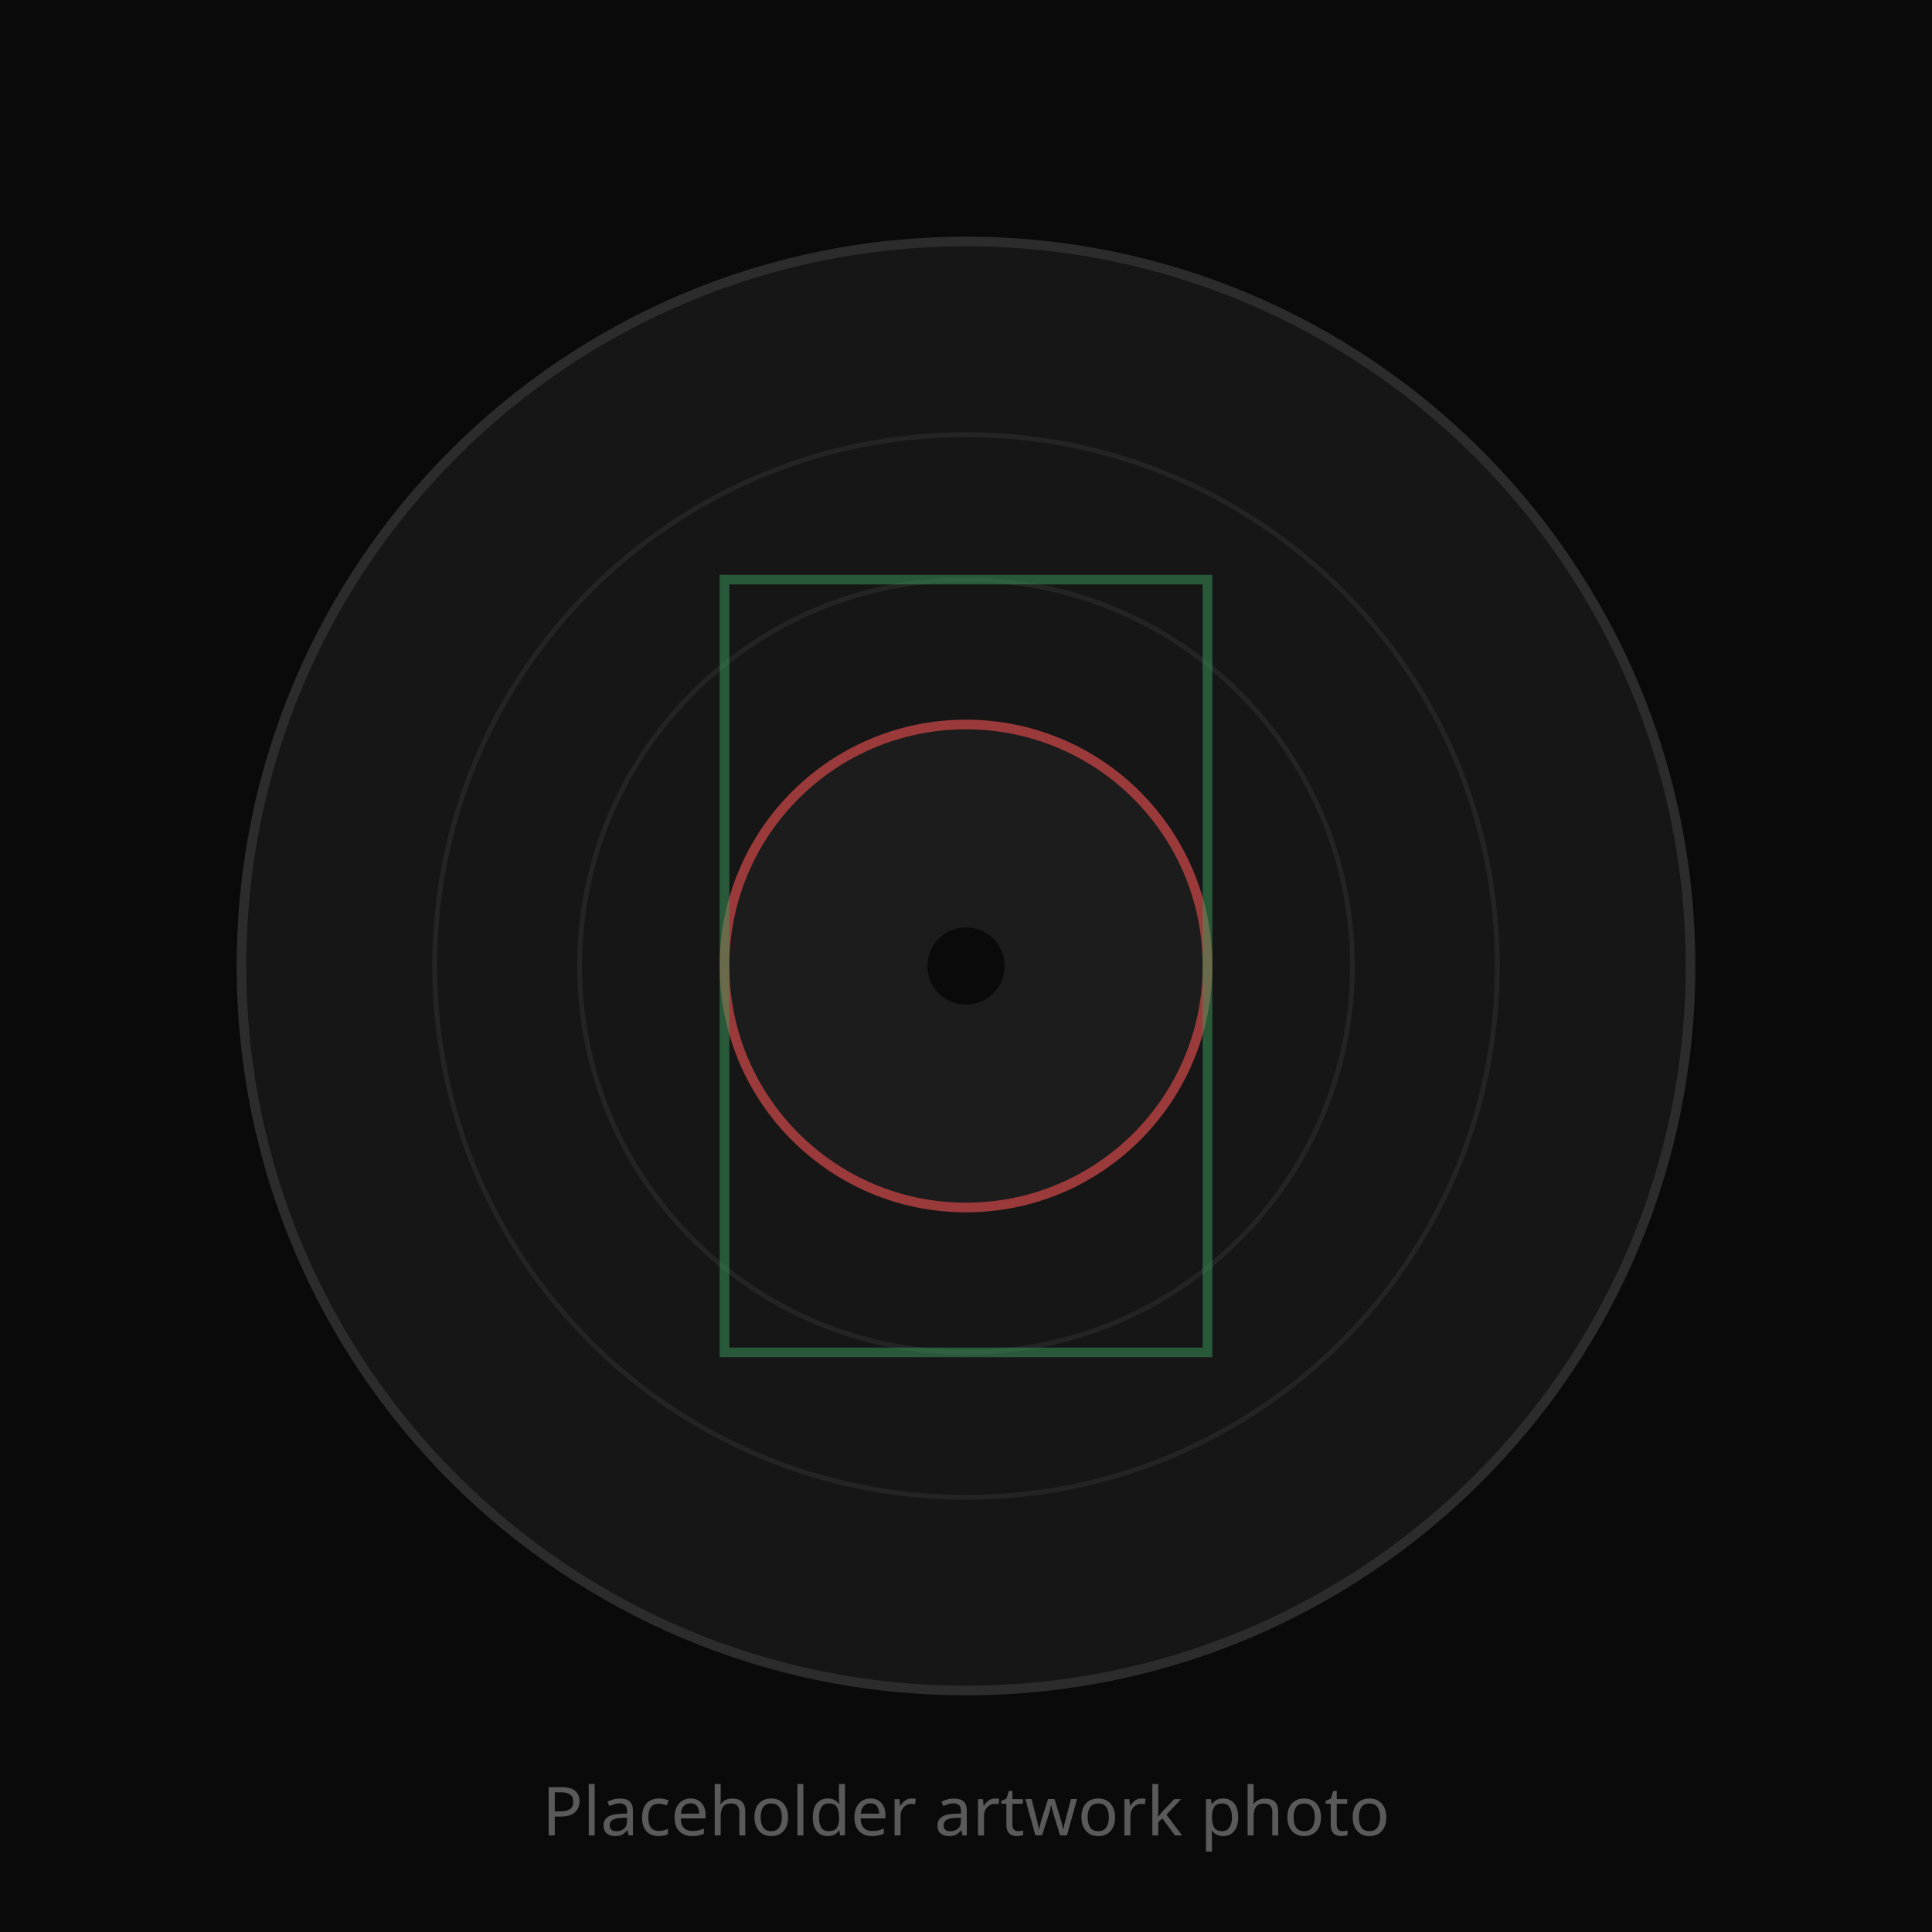
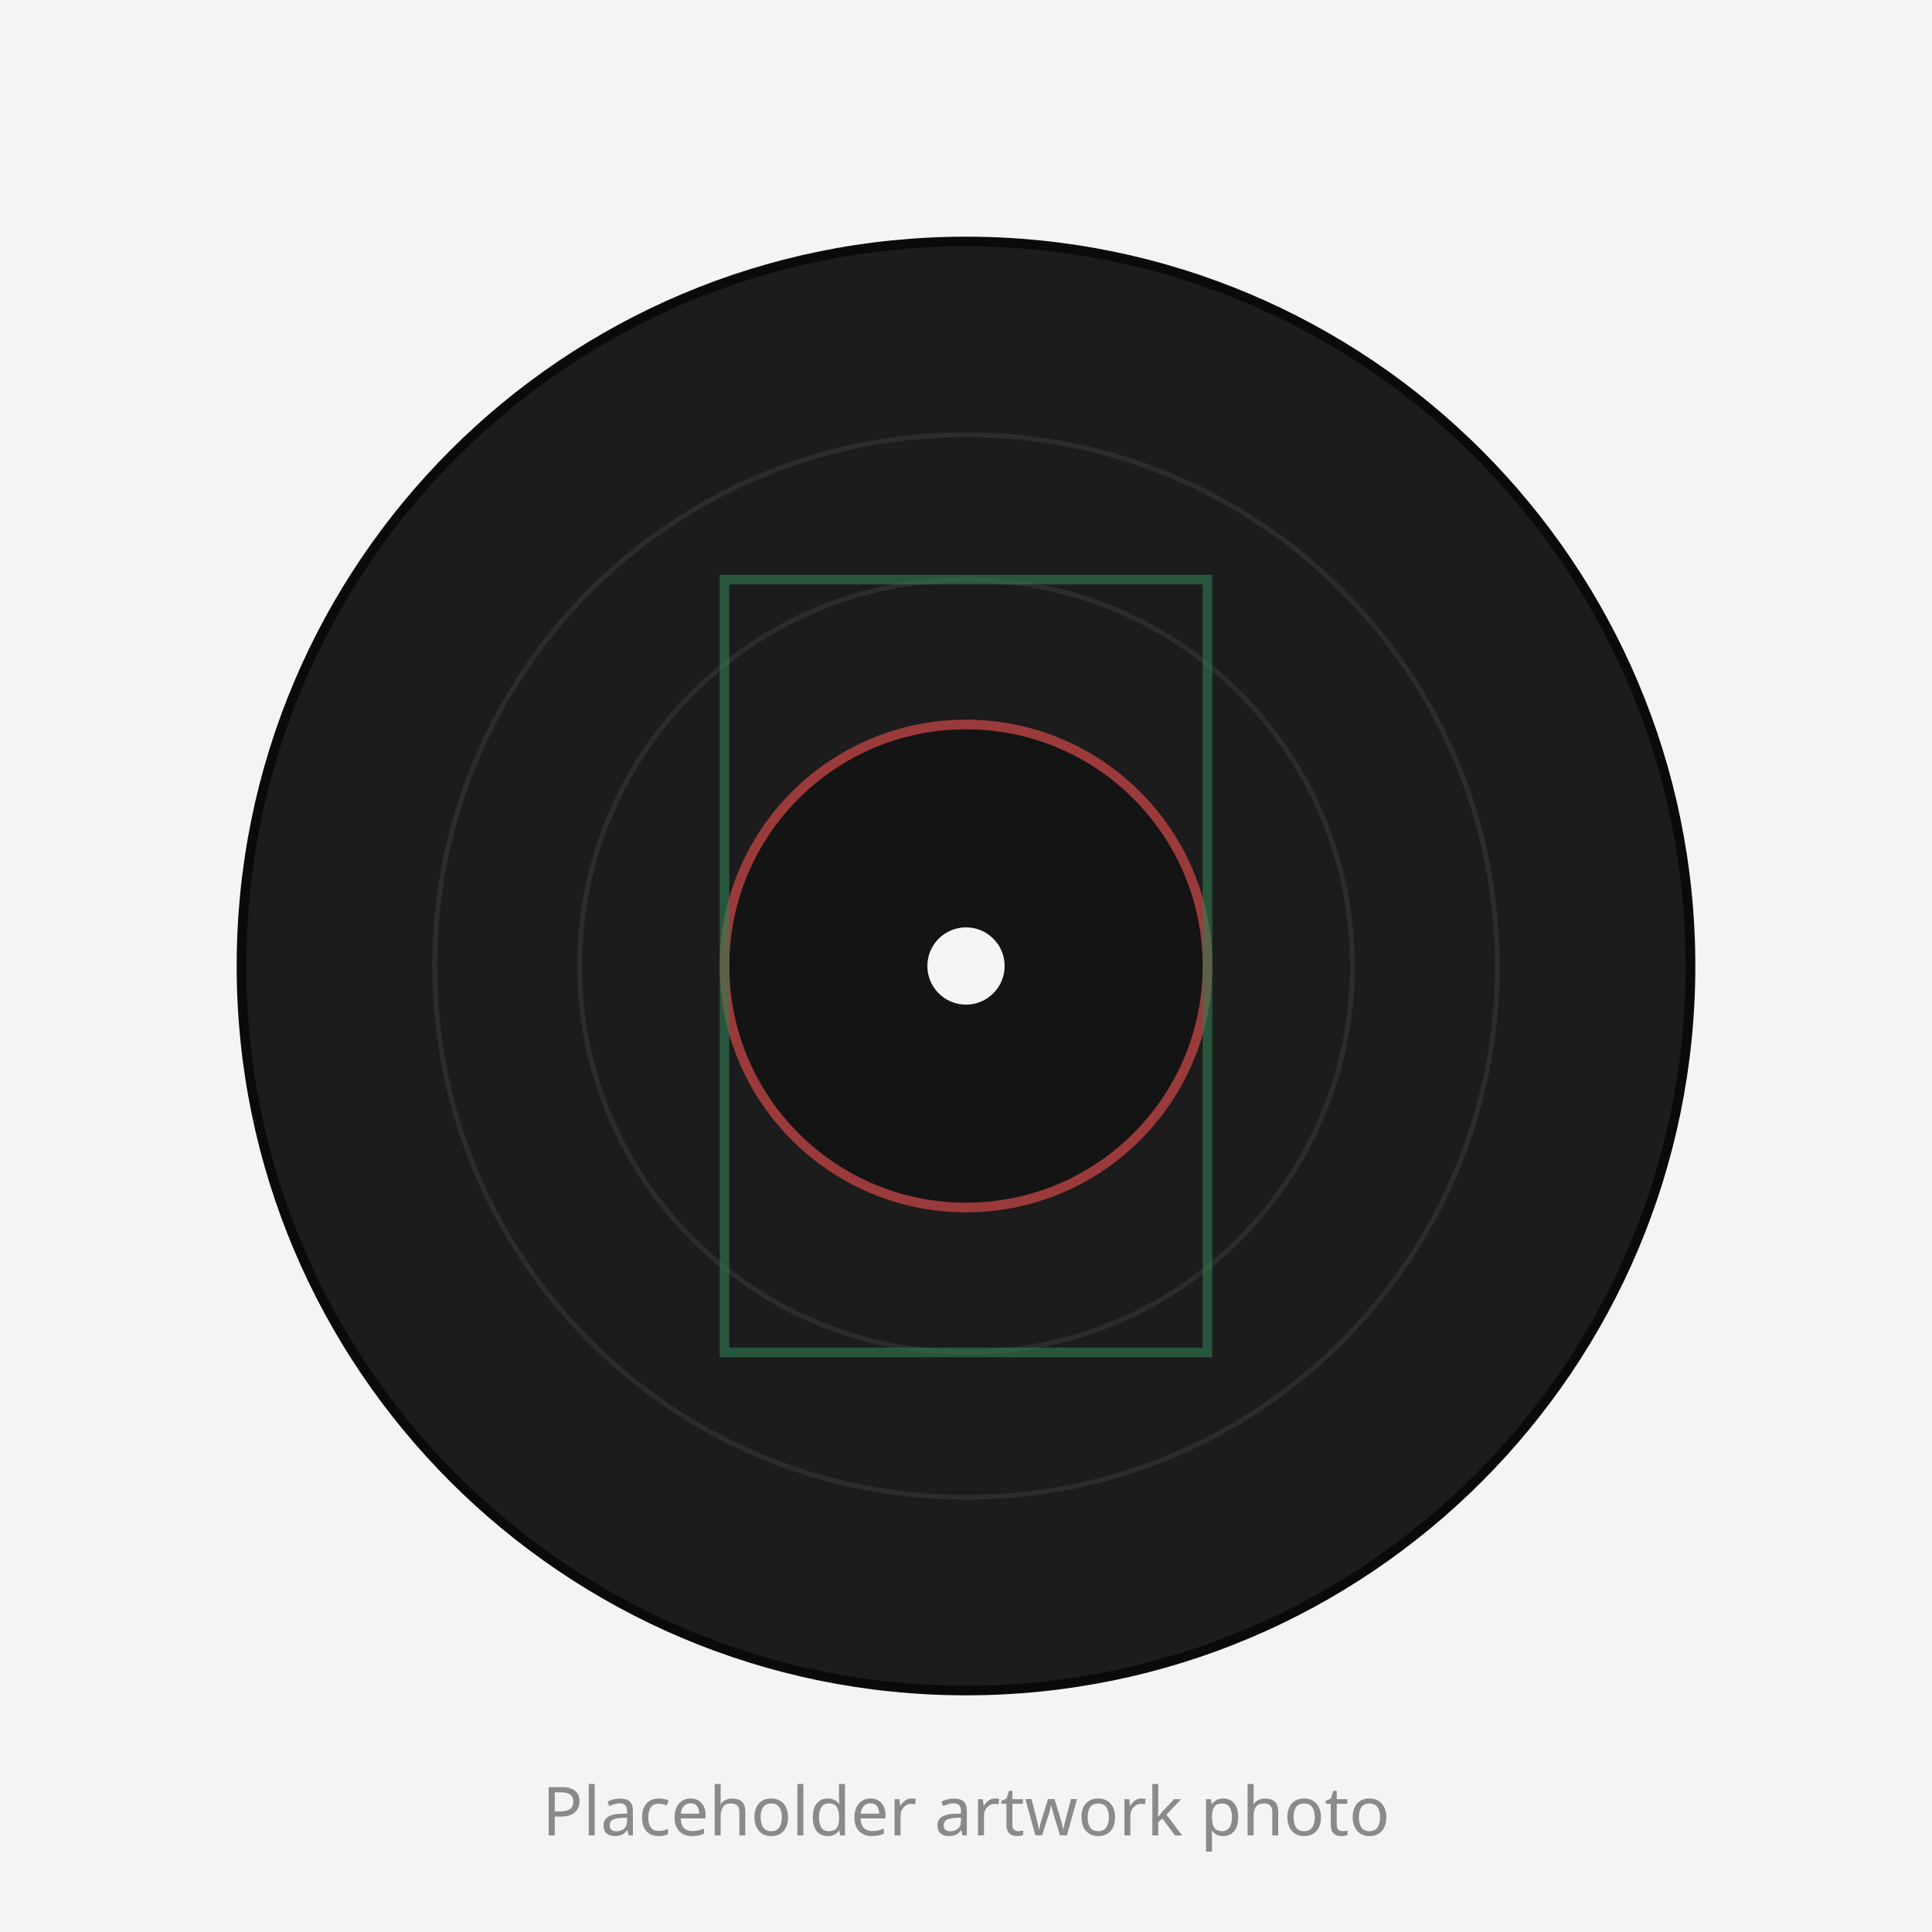
<svg xmlns="http://www.w3.org/2000/svg" viewBox="0 0 400 400">
-   <rect width="400" height="400" fill="#0a0a0a" />
-   <circle cx="200" cy="200" r="150" fill="#161616" stroke="#2c2c2c" stroke-width="2" />
-   <circle cx="200" cy="200" r="110" fill="none" stroke="#242424" stroke-width="1" />
-   <circle cx="200" cy="200" r="80" fill="none" stroke="#242424" stroke-width="1" />
-   <circle cx="200" cy="200" r="50" fill="#1c1c1c" stroke="#9b3a3a" stroke-width="2" />
-   <circle cx="200" cy="200" r="8" fill="#0a0a0a" />
-   <rect x="150" y="120" width="100" height="160" fill="none" stroke="#3a9b5c" stroke-width="2" opacity="0.5" />
-   <text x="200" y="380" text-anchor="middle" fill="#5a5a5a" font-family="sans-serif" font-size="14">Placeholder artwork photo</text>
+   <rect width="400" height="400" fill="#f4f4f4" />
+   <circle cx="200" cy="200" r="150" fill="#1c1c1c" stroke="#0a0a0a" stroke-width="2" />
+   <circle cx="200" cy="200" r="110" fill="none" stroke="#2c2c2c" stroke-width="1" />
+   <circle cx="200" cy="200" r="80" fill="none" stroke="#2c2c2c" stroke-width="1" />
+   <circle cx="200" cy="200" r="50" fill="#141414" stroke="#9b3a3a" stroke-width="2" />
+   <circle cx="200" cy="200" r="8" fill="#f4f4f4" />
+   <rect x="150" y="120" width="100" height="160" fill="none" stroke="#2f7d52" stroke-width="2" opacity="0.6" />
+   <text x="200" y="380" text-anchor="middle" fill="#8a8a8a" font-family="sans-serif" font-size="14">Placeholder artwork photo</text>
</svg>
